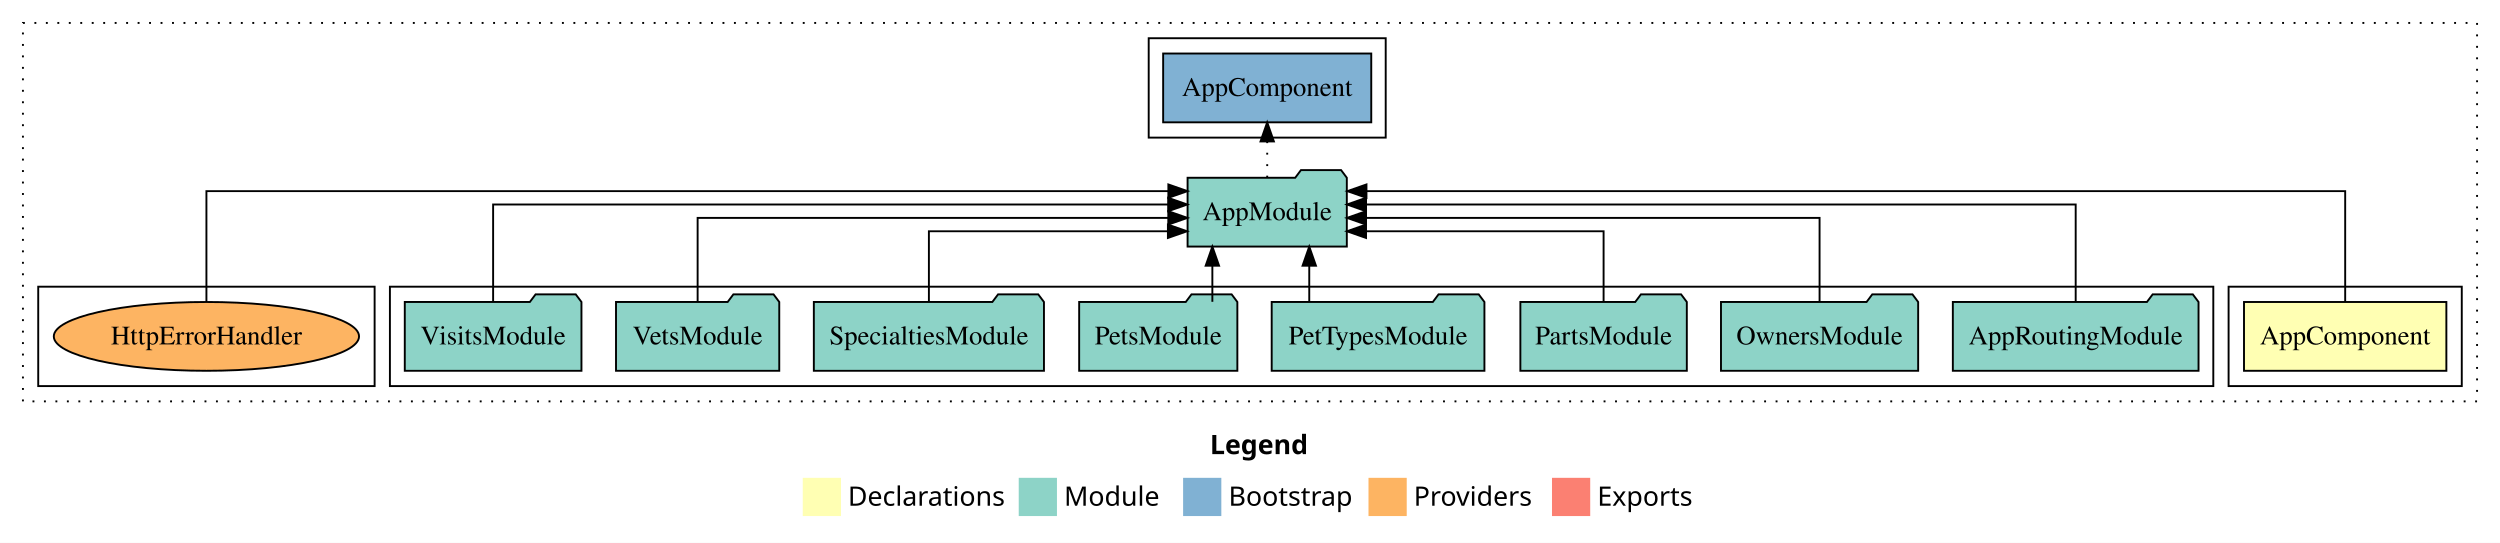
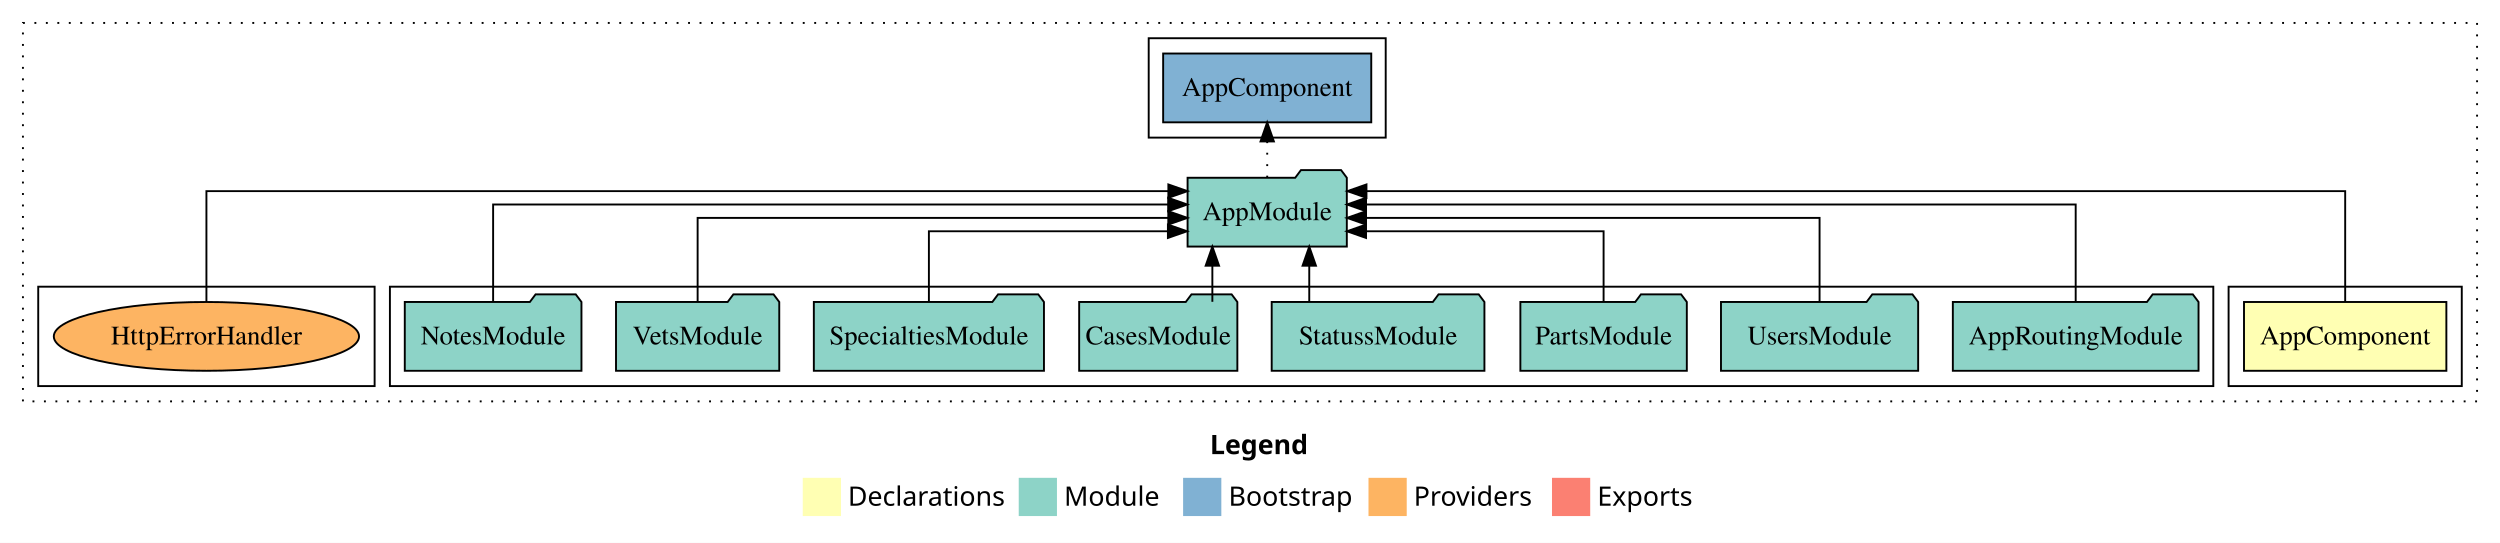
<svg xmlns="http://www.w3.org/2000/svg" width="1308pt" height="284pt" viewBox="0.00 0.00 1308.00 284.00">
  <g id="graph0" class="graph" transform="scale(1 1) rotate(0) translate(4 280)">
    <polygon fill="#ffffff" stroke="transparent" points="-4,4 -4,-280 1304,-280 1304,4 -4,4" />
    <text text-anchor="start" x="629.009" y="-42.4" font-family="sans-serif" font-weight="bold" font-size="14.00" fill="#000000">Legend</text>
    <polygon fill="#ffffb3" stroke="transparent" points="416,-10 416,-30 436,-30 436,-10 416,-10" />
    <text text-anchor="start" x="439.629" y="-15.4" font-family="sans-serif" font-size="14.00" fill="#000000">  Declarations</text>
    <polygon fill="#8dd3c7" stroke="transparent" points="529,-10 529,-30 549,-30 549,-10 529,-10" />
    <text text-anchor="start" x="552.725" y="-15.4" font-family="sans-serif" font-size="14.00" fill="#000000">  Module</text>
    <polygon fill="#80b1d3" stroke="transparent" points="615,-10 615,-30 635,-30 635,-10 615,-10" />
    <text text-anchor="start" x="638.781" y="-15.4" font-family="sans-serif" font-size="14.00" fill="#000000">  Bootstrap</text>
    <polygon fill="#fdb462" stroke="transparent" points="712,-10 712,-30 732,-30 732,-10 712,-10" />
    <text text-anchor="start" x="735.673" y="-15.4" font-family="sans-serif" font-size="14.00" fill="#000000">  Providers</text>
    <polygon fill="#fb8072" stroke="transparent" points="808,-10 808,-30 828,-30 828,-10 808,-10" />
    <text text-anchor="start" x="831.726" y="-15.4" font-family="sans-serif" font-size="14.00" fill="#000000">  Exports</text>
    <g id="clust1" class="cluster">
      <polygon fill="none" stroke="#000000" stroke-dasharray="1,5" points="8,-70 8,-268 1292,-268 1292,-70 8,-70" />
    </g>
    <g id="clust2" class="cluster">
      <polygon fill="none" stroke="#000000" points="1162,-78 1162,-130 1284,-130 1284,-78 1162,-78" />
    </g>
    <g id="clust4" class="cluster">
      <polygon fill="none" stroke="#000000" points="200,-78 200,-130 1154,-130 1154,-78 200,-78" />
    </g>
    <g id="clust6" class="cluster">
      <polygon fill="none" stroke="#000000" points="597,-208 597,-260 721,-260 721,-208 597,-208" />
    </g>
    <g id="clust7" class="cluster">
      <polygon fill="none" stroke="#000000" points="16,-78 16,-130 192,-130 192,-78 16,-78" />
    </g>
    <g id="node1" class="node">
      <polygon fill="#ffffb3" stroke="#000000" points="1275.94,-122 1170.06,-122 1170.06,-86 1275.94,-86 1275.94,-122" />
      <text text-anchor="middle" x="1223" y="-99.8" font-family="Times,serif" font-size="14.00" fill="#000000">AppComponent</text>
    </g>
    <g id="node2" class="node">
      <polygon fill="#8dd3c7" stroke="#000000" points="700.657,-187 697.657,-191 676.657,-191 673.657,-187 617.343,-187 617.343,-151 700.657,-151 700.657,-187" />
      <text text-anchor="middle" x="659" y="-164.8" font-family="Times,serif" font-size="14.00" fill="#000000">AppModule</text>
    </g>
    <g id="edge1" class="edge">
      <path fill="none" stroke="#000000" d="M1223,-122.011C1223,-144.485 1223,-180 1223,-180 1223,-180 710.931,-180 710.931,-180" />
      <polygon fill="#000000" stroke="#000000" points="710.931,-176.5 700.931,-180 710.931,-183.5 710.931,-176.5" />
    </g>
    <g id="node11" class="node">
      <polygon fill="#80b1d3" stroke="#000000" points="713.439,-252 604.561,-252 604.561,-216 713.439,-216 713.439,-252" />
      <text text-anchor="middle" x="659" y="-229.8" font-family="Times,serif" font-size="14.00" fill="#000000">AppComponent </text>
    </g>
    <g id="edge10" class="edge">
      <path fill="none" stroke="#000000" stroke-dasharray="1,5" d="M659,-187.106C659,-187.106 659,-205.991 659,-205.991" />
      <polygon fill="#000000" stroke="#000000" points="655.5,-205.991 659,-215.991 662.5,-205.991 655.5,-205.991" />
    </g>
    <g id="node3" class="node">
      <polygon fill="#8dd3c7" stroke="#000000" points="1146.274,-122 1143.274,-126 1122.274,-126 1119.274,-122 1017.726,-122 1017.726,-86 1146.274,-86 1146.274,-122" />
      <text text-anchor="middle" x="1082" y="-99.8" font-family="Times,serif" font-size="14.00" fill="#000000">AppRoutingModule</text>
    </g>
    <g id="edge2" class="edge">
      <path fill="none" stroke="#000000" d="M1082,-122.129C1082,-142.572 1082,-173 1082,-173 1082,-173 710.716,-173 710.716,-173" />
      <polygon fill="#000000" stroke="#000000" points="710.717,-169.5 700.716,-173 710.716,-176.5 710.717,-169.5" />
    </g>
    <g id="node4" class="node">
      <polygon fill="#8dd3c7" stroke="#000000" points="999.583,-122 996.583,-126 975.583,-126 972.583,-122 896.417,-122 896.417,-86 999.583,-86 999.583,-122" />
-       <text text-anchor="middle" x="948" y="-99.8" font-family="Times,serif" font-size="14.00" fill="#000000">OwnersModule</text>
+       <text text-anchor="middle" x="948" y="-99.8" font-family="Times,serif" font-size="14.00" fill="#000000">UsersModule</text>
    </g>
    <g id="edge3" class="edge">
      <path fill="none" stroke="#000000" d="M948,-122.267C948,-140.555 948,-166 948,-166 948,-166 710.714,-166 710.714,-166" />
      <polygon fill="#000000" stroke="#000000" points="710.715,-162.5 700.714,-166 710.714,-169.5 710.715,-162.5" />
    </g>
    <g id="node5" class="node">
      <polygon fill="#8dd3c7" stroke="#000000" points="878.544,-122 875.544,-126 854.544,-126 851.544,-122 791.456,-122 791.456,-86 878.544,-86 878.544,-122" />
      <text text-anchor="middle" x="835" y="-99.8" font-family="Times,serif" font-size="14.00" fill="#000000">PartsModule</text>
    </g>
    <g id="edge4" class="edge">
      <path fill="none" stroke="#000000" d="M835,-122.009C835,-138.049 835,-159 835,-159 835,-159 710.71,-159 710.71,-159" />
      <polygon fill="#000000" stroke="#000000" points="710.71,-155.5 700.71,-159 710.71,-162.5 710.71,-155.5" />
    </g>
    <g id="node6" class="node">
      <polygon fill="#8dd3c7" stroke="#000000" points="772.65,-122 769.65,-126 748.65,-126 745.65,-122 661.35,-122 661.35,-86 772.65,-86 772.65,-122" />
-       <text text-anchor="middle" x="717" y="-99.8" font-family="Times,serif" font-size="14.00" fill="#000000">PetTypesModule</text>
+       <text text-anchor="middle" x="717" y="-99.8" font-family="Times,serif" font-size="14.00" fill="#000000">StatussModule</text>
    </g>
    <g id="edge5" class="edge">
      <path fill="none" stroke="#000000" d="M681.002,-122.106C681.002,-122.106 681.002,-140.991 681.002,-140.991" />
      <polygon fill="#000000" stroke="#000000" points="677.502,-140.991 681.002,-150.991 684.502,-140.991 677.502,-140.991" />
    </g>
    <g id="node7" class="node">
      <polygon fill="#8dd3c7" stroke="#000000" points="643.382,-122 640.382,-126 619.382,-126 616.382,-122 560.618,-122 560.618,-86 643.382,-86 643.382,-122" />
-       <text text-anchor="middle" x="602" y="-99.8" font-family="Times,serif" font-size="14.00" fill="#000000">PetsModule</text>
+       <text text-anchor="middle" x="602" y="-99.8" font-family="Times,serif" font-size="14.00" fill="#000000">CasesModule</text>
    </g>
    <g id="edge6" class="edge">
      <path fill="none" stroke="#000000" d="M630.307,-122.106C630.307,-122.106 630.307,-140.991 630.307,-140.991" />
      <polygon fill="#000000" stroke="#000000" points="626.807,-140.991 630.307,-150.991 633.807,-140.991 626.807,-140.991" />
    </g>
    <g id="node8" class="node">
      <polygon fill="#8dd3c7" stroke="#000000" points="542.198,-122 539.198,-126 518.198,-126 515.198,-122 421.802,-122 421.802,-86 542.198,-86 542.198,-122" />
      <text text-anchor="middle" x="482" y="-99.8" font-family="Times,serif" font-size="14.00" fill="#000000">SpecialtiesModule</text>
    </g>
    <g id="edge7" class="edge">
      <path fill="none" stroke="#000000" d="M482,-122.009C482,-138.049 482,-159 482,-159 482,-159 607.053,-159 607.053,-159" />
      <polygon fill="#000000" stroke="#000000" points="607.053,-162.5 617.053,-159 607.053,-155.5 607.053,-162.5" />
    </g>
    <g id="node9" class="node">
      <polygon fill="#8dd3c7" stroke="#000000" points="403.707,-122 400.707,-126 379.707,-126 376.707,-122 318.293,-122 318.293,-86 403.707,-86 403.707,-122" />
      <text text-anchor="middle" x="361" y="-99.8" font-family="Times,serif" font-size="14.00" fill="#000000">VetsModule</text>
    </g>
    <g id="edge8" class="edge">
      <path fill="none" stroke="#000000" d="M361,-122.267C361,-140.555 361,-166 361,-166 361,-166 607.251,-166 607.251,-166" />
      <polygon fill="#000000" stroke="#000000" points="607.251,-169.5 617.251,-166 607.251,-162.5 607.251,-169.5" />
    </g>
    <g id="node10" class="node">
      <polygon fill="#8dd3c7" stroke="#000000" points="300.218,-122 297.218,-126 276.218,-126 273.218,-122 207.782,-122 207.782,-86 300.218,-86 300.218,-122" />
-       <text text-anchor="middle" x="254" y="-99.8" font-family="Times,serif" font-size="14.00" fill="#000000">VisitsModule</text>
+       <text text-anchor="middle" x="254" y="-99.8" font-family="Times,serif" font-size="14.00" fill="#000000">NotesModule</text>
    </g>
    <g id="edge9" class="edge">
      <path fill="none" stroke="#000000" d="M254,-122.129C254,-142.572 254,-173 254,-173 254,-173 607.183,-173 607.183,-173" />
      <polygon fill="#000000" stroke="#000000" points="607.183,-176.5 617.183,-173 607.183,-169.5 607.183,-176.5" />
    </g>
    <g id="node12" class="node">
      <ellipse fill="#fdb462" stroke="#000000" cx="104" cy="-104" rx="79.853" ry="18" />
      <text text-anchor="middle" x="104" y="-99.8" font-family="Times,serif" font-size="14.00" fill="#000000">HttpErrorHandler</text>
    </g>
    <g id="edge11" class="edge">
      <path fill="none" stroke="#000000" d="M104,-122.011C104,-144.485 104,-180 104,-180 104,-180 607.285,-180 607.285,-180" />
      <polygon fill="#000000" stroke="#000000" points="607.285,-183.5 617.285,-180 607.285,-176.5 607.285,-183.5" />
    </g>
  </g>
</svg>
